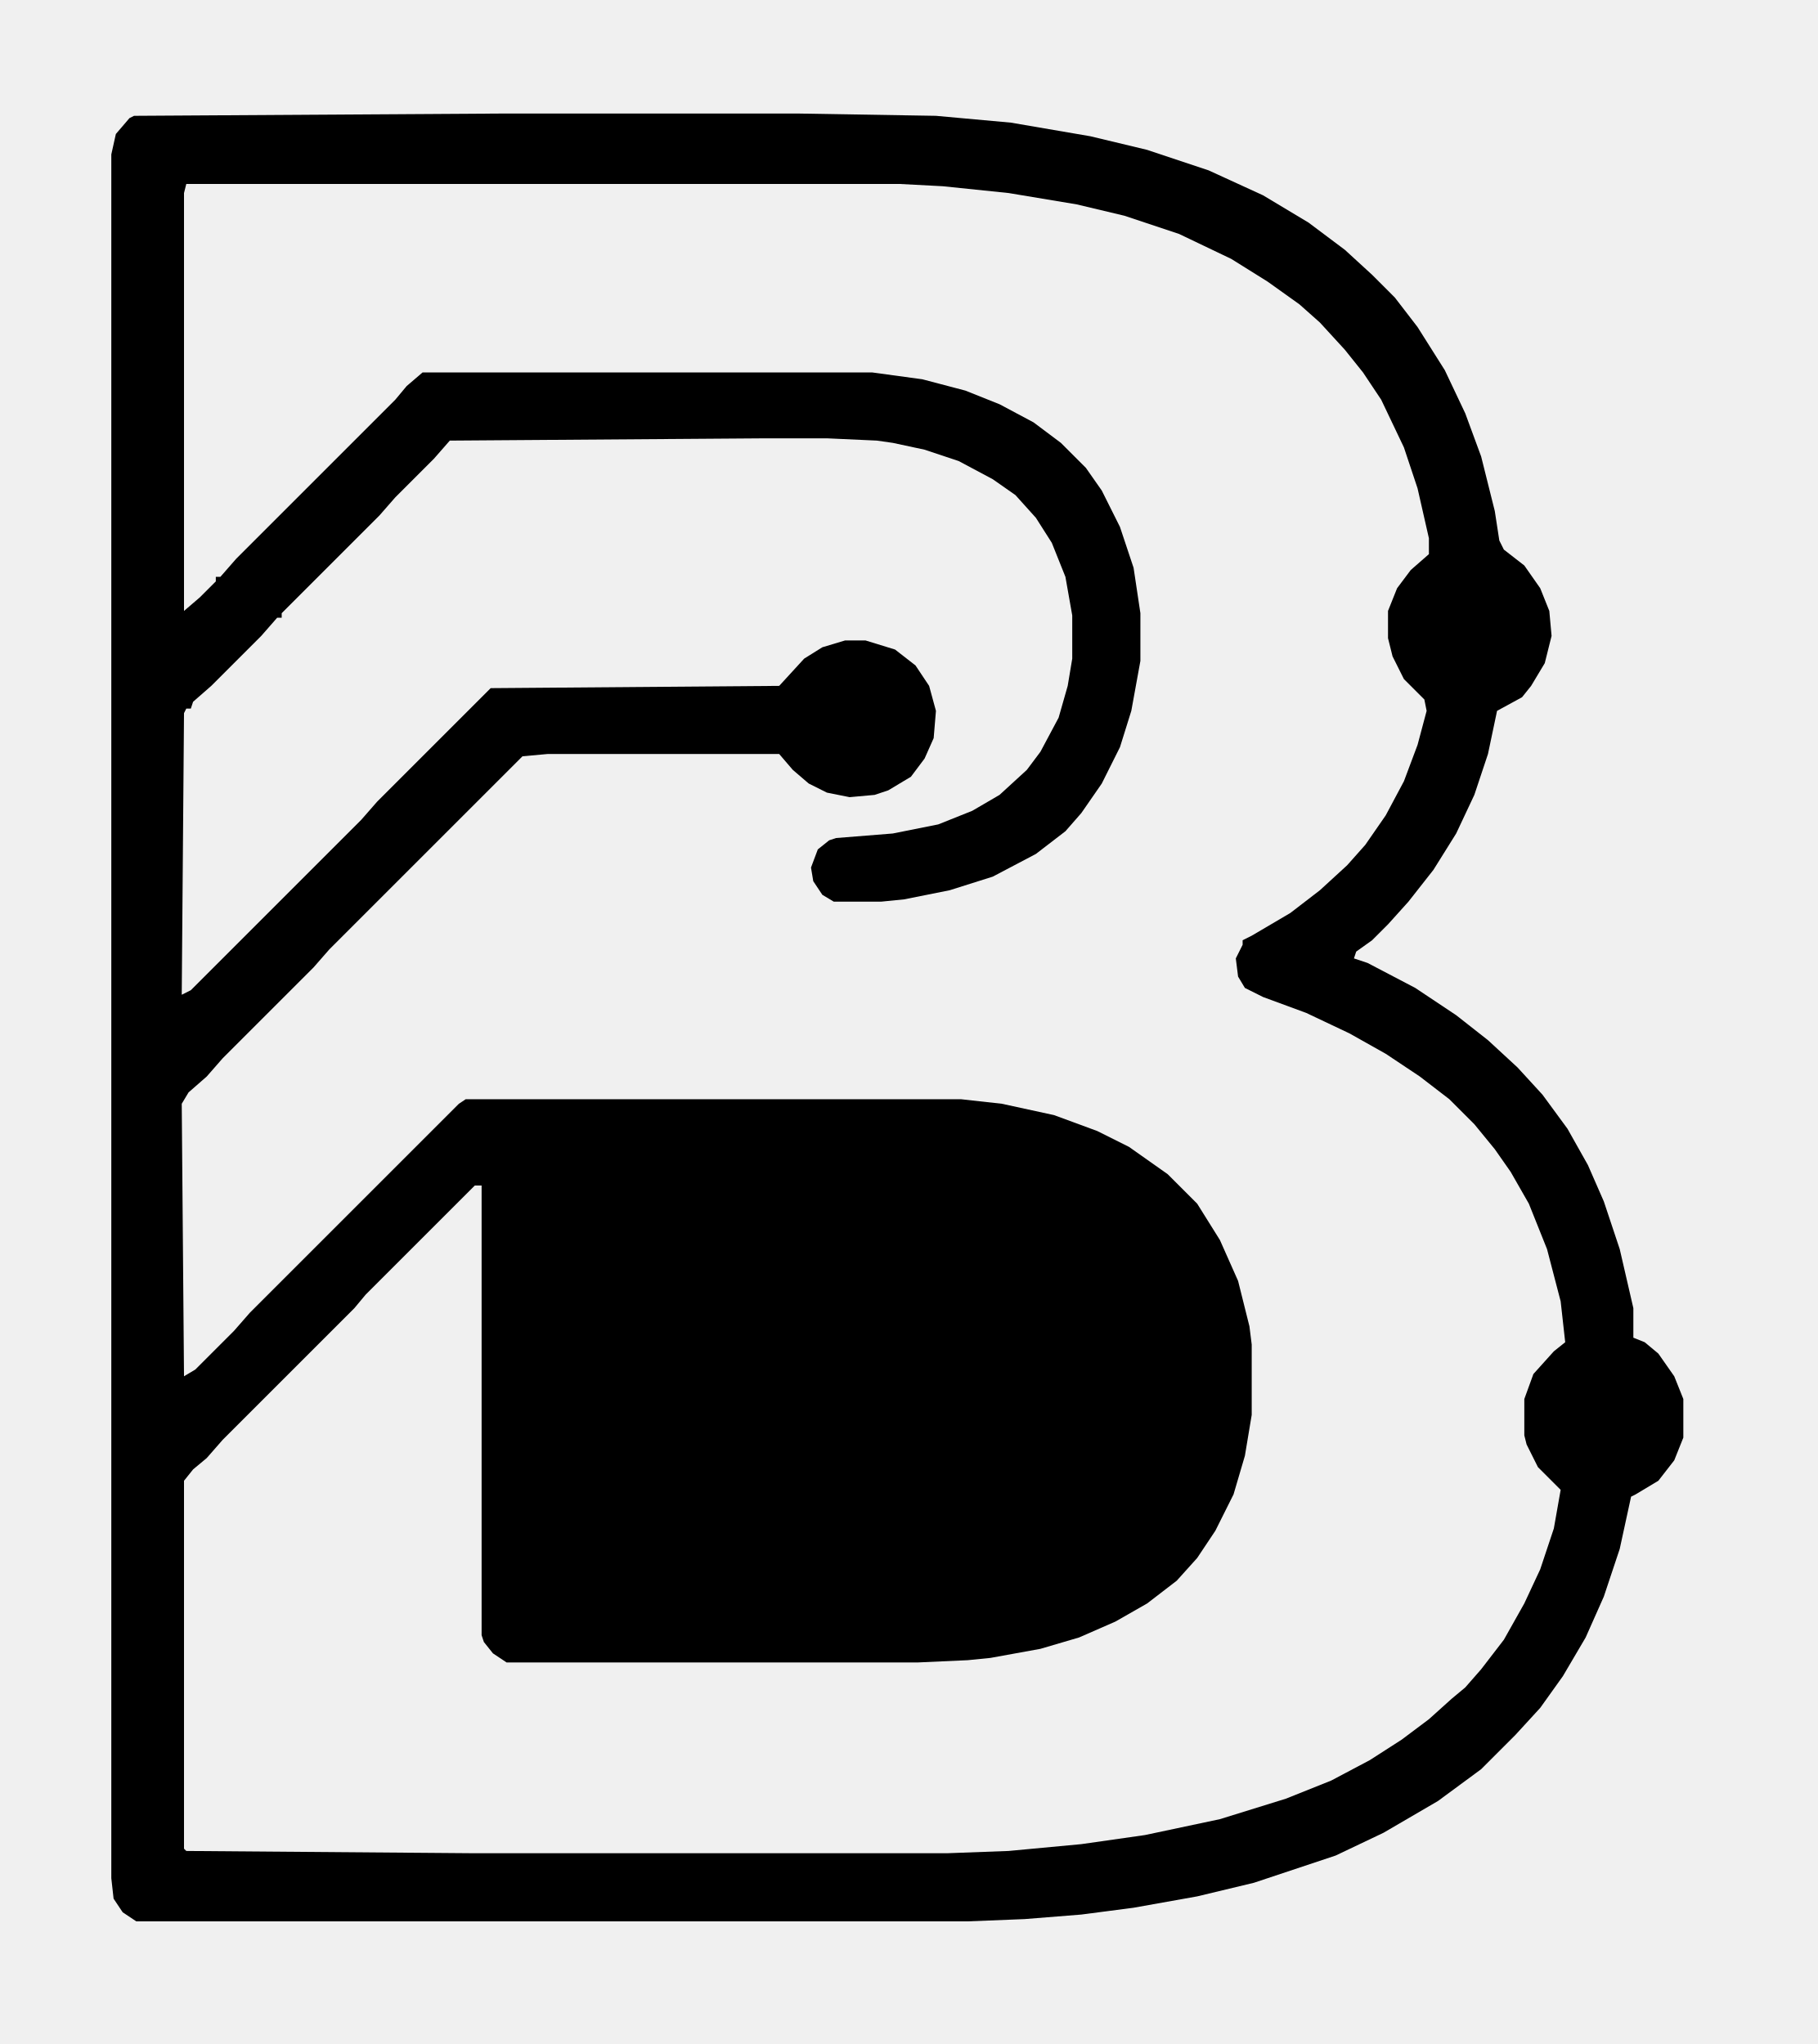
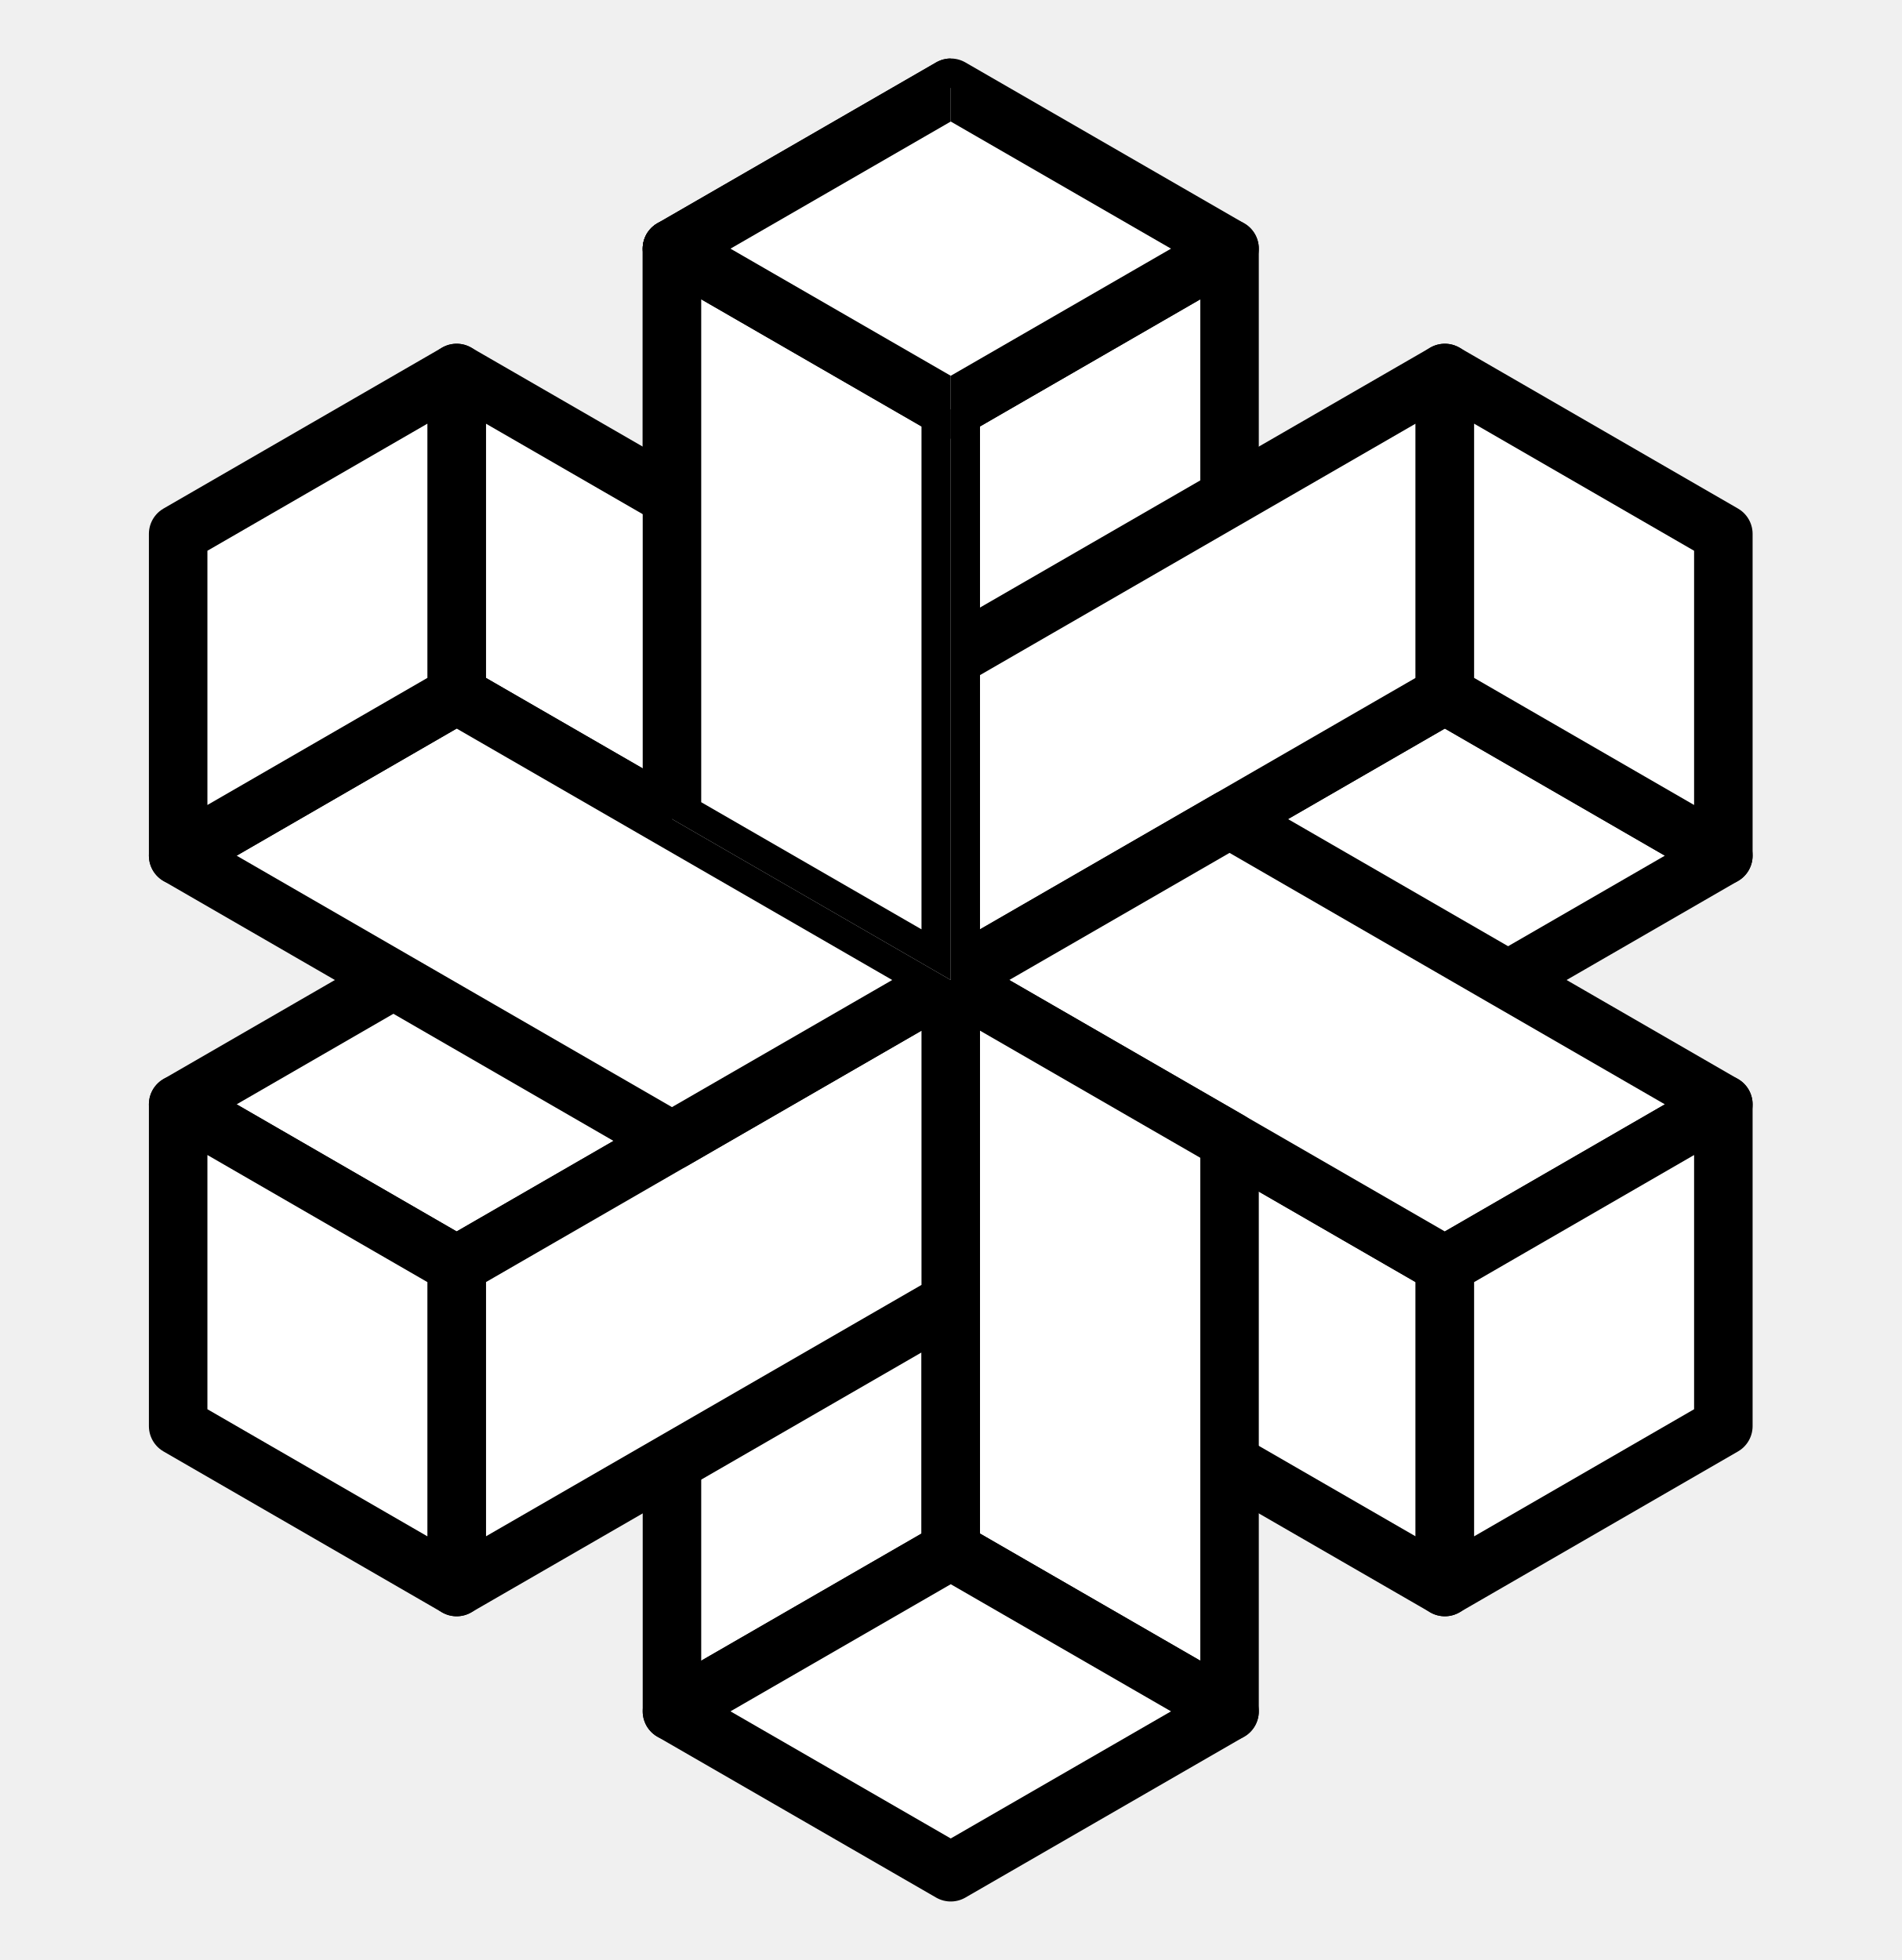
- <svg xmlns="http://www.w3.org/2000/svg" viewBox="0 0 800 900" width="800" height="900">
-   <g transform="translate(220, 50)">
-     <path fill="currentColor" d="m0 0h132l60 1 33 3 35 6 25 6 27 9 24 11 20 12 16 12 12 11 10 10 10 13 12 19 9 19 7 19 6 24 2 13 2 4 9 7 7 10 4 10 1 11-3 12-6 10-4 5-11 6-4 19-6 18-8 17-10 16-11 14-9 10-7 7-7 5-1 3 6 2 21 11 18 12 14 11 13 12 11 12 11 15 9 16 7 16 7 21 6 26v13l5 2 6 5 7 10 4 10v17l-4 10-7 9-10 6-2 1-5 23-7 21-8 18-10 17-10 14-11 12-15 15-19 14-24 14-21 10-36 12-25 6-28 5-23 3-25 2-25 1h-366l-6-4-4-6-1-9v-759l2-9 6-7 2-1zm-138 31-1 4v184l7-6 7-7v-2h2l7-8 70-70 5-6 7-6h198l22 3 19 5 15 6 15 8 12 9 11 11 7 10 8 16 6 18 3 20v21l-4 22-5 16-8 16-9 13-7 8-13 10-19 10-19 6-20 4-10 1h-21l-5-3-4-6-1-6 3-8 5-4 3-1 25-2 20-4 15-6 12-7 12-11 6-8 8-15 4-14 2-12v-19l-3-17-6-15-7-11-9-10-10-7-15-8-15-5-14-3-7-1-22-1h-27l-139 1-7 8-17 17-7 8-43 43v2h-2l-7 8-22 22-8 7-1 3h-2l-1 2-1 124 4-2 75-75 7-8 50-50 127-1 11-12 8-5 10-3h9l13 4 9 7 6 9 3 11-1 12-4 9-6 8-10 6-6 2-11 1-10-2-8-4-7-6-6-7h-102l-11 1-85 85-7 8-40 40-7 8-8 7-3 5 1 120 5-3 17-17 7-8 92-92 3-2h218l18 2 23 5 19 7 14 7 17 12 13 13 10 16 8 18 5 20 1 8v31l-3 18-5 17-8 16-8 12-9 10-13 10-14 8-16 7-17 5-22 4-10 1-22 1h-181l-6-4-4-5-1-3v-198h-3l-48 48-5 6-58 58-7 8-6 5-4 5v162l1 1 126 1h209l27-1 32-3 28-4 33-7 29-9 20-8 17-9 14-9 12-9 10-9 6-5 7-8 10-13 9-16 7-15 6-18 3-17-10-10-5-10-1-4v-16l4-11 9-10 5-4-2-18-6-23-8-20-8-14-7-10-9-11-11-11-13-10-15-10-16-9-19-9-19-7-8-4-3-5-1-8 3-6v-2l4-2 17-10 13-10 12-11 8-9 9-13 8-15 6-16 4-15-1-5-9-9-5-10-2-8v-12l4-10 6-8 8-7v-7l-5-22-6-18-10-21-8-12-8-10-11-12-9-8-14-10-16-10-23-11-24-8-21-5-30-5-29-3-19-1z" />
+ <svg xmlns="http://www.w3.org/2000/svg" viewBox="-3.25 -3.35 6.5 6.7">
+   <defs>
+     <clipPath id="seam">
+       <polygon points="0,0 -3.464,-2 0,-4" />
+     </clipPath>
+   </defs>
+   <g stroke="#000000" stroke-width="0.20" stroke-linejoin="round">
+     <polygon points="0.953,-0.550 0.000,0.000 0.000,-1.950 0.953,-2.500" fill="#FFFFFF" />
+     <polygon points="-0.953,-0.550 0.000,0.000 0.000,-1.950 -0.953,-2.500" fill="#FFFFFF" />
+     <polygon points="0.000,-3.050 0.953,-2.500 0.000,-1.950 -0.953,-2.500" fill="#FFFFFF" />
+     <polygon points="0.953,0.550 0.000,0.000 1.689,-0.975 2.641,-0.425" fill="#FFFFFF" />
+     <polygon points="-0.000,-1.100 0.000,0.000 1.689,-0.975 1.689,-2.075" fill="#FFFFFF" />
+     <polygon points="2.641,-1.525 2.641,-0.425 1.689,-0.975 1.689,-2.075" fill="#FFFFFF" />
+     <polygon points="0.000,1.100 -0.000,0.000 1.689,0.975 1.689,2.075" fill="#FFFFFF" />
+     <polygon points="0.953,-0.550 -0.000,0.000 1.689,0.975 2.641,0.425" fill="#FFFFFF" />
+     <polygon points="2.641,1.525 1.689,2.075 1.689,0.975 2.641,0.425" fill="#FFFFFF" />
+     <polygon points="-0.953,0.550 -0.000,0.000 0.000,1.950 -0.953,2.500" fill="#FFFFFF" />
+     <polygon points="0.953,0.550 -0.000,0.000 0.000,1.950 0.953,2.500" fill="#FFFFFF" />
+     <polygon points="0.000,3.050 -0.953,2.500 0.000,1.950 0.953,2.500" fill="#FFFFFF" />
+     <polygon points="-0.953,-0.550 0.000,-0.000 -1.689,0.975 -2.641,0.425" fill="#FFFFFF" />
+     <polygon points="0.000,1.100 0.000,-0.000 -1.689,0.975 -1.689,2.075" fill="#FFFFFF" />
+     <polygon points="-2.641,1.525 -2.641,0.425 -1.689,0.975 -1.689,2.075" fill="#FFFFFF" />
+     <polygon points="0.000,-1.100 0.000,0.000 -1.689,-0.975 -1.689,-2.075" fill="#FFFFFF" />
+     <polygon points="-0.953,0.550 0.000,0.000 -1.689,-0.975 -2.641,-0.425" fill="#FFFFFF" />
+     <polygon points="-2.641,-1.525 -1.689,-2.075 -1.689,-0.975 -2.641,-0.425" fill="#FFFFFF" />
+     <g clip-path="url(#seam)">
+       <polygon points="0.953,-0.550 0.000,0.000 0.000,-1.950 0.953,-2.500" fill="#FFFFFF" />
+       <polygon points="-0.953,-0.550 0.000,0.000 0.000,-1.950 -0.953,-2.500" fill="#FFFFFF" />
+       <polygon points="0.000,-3.050 0.953,-2.500 0.000,-1.950 -0.953,-2.500" fill="#FFFFFF" />
+     </g>
  </g>
</svg>
